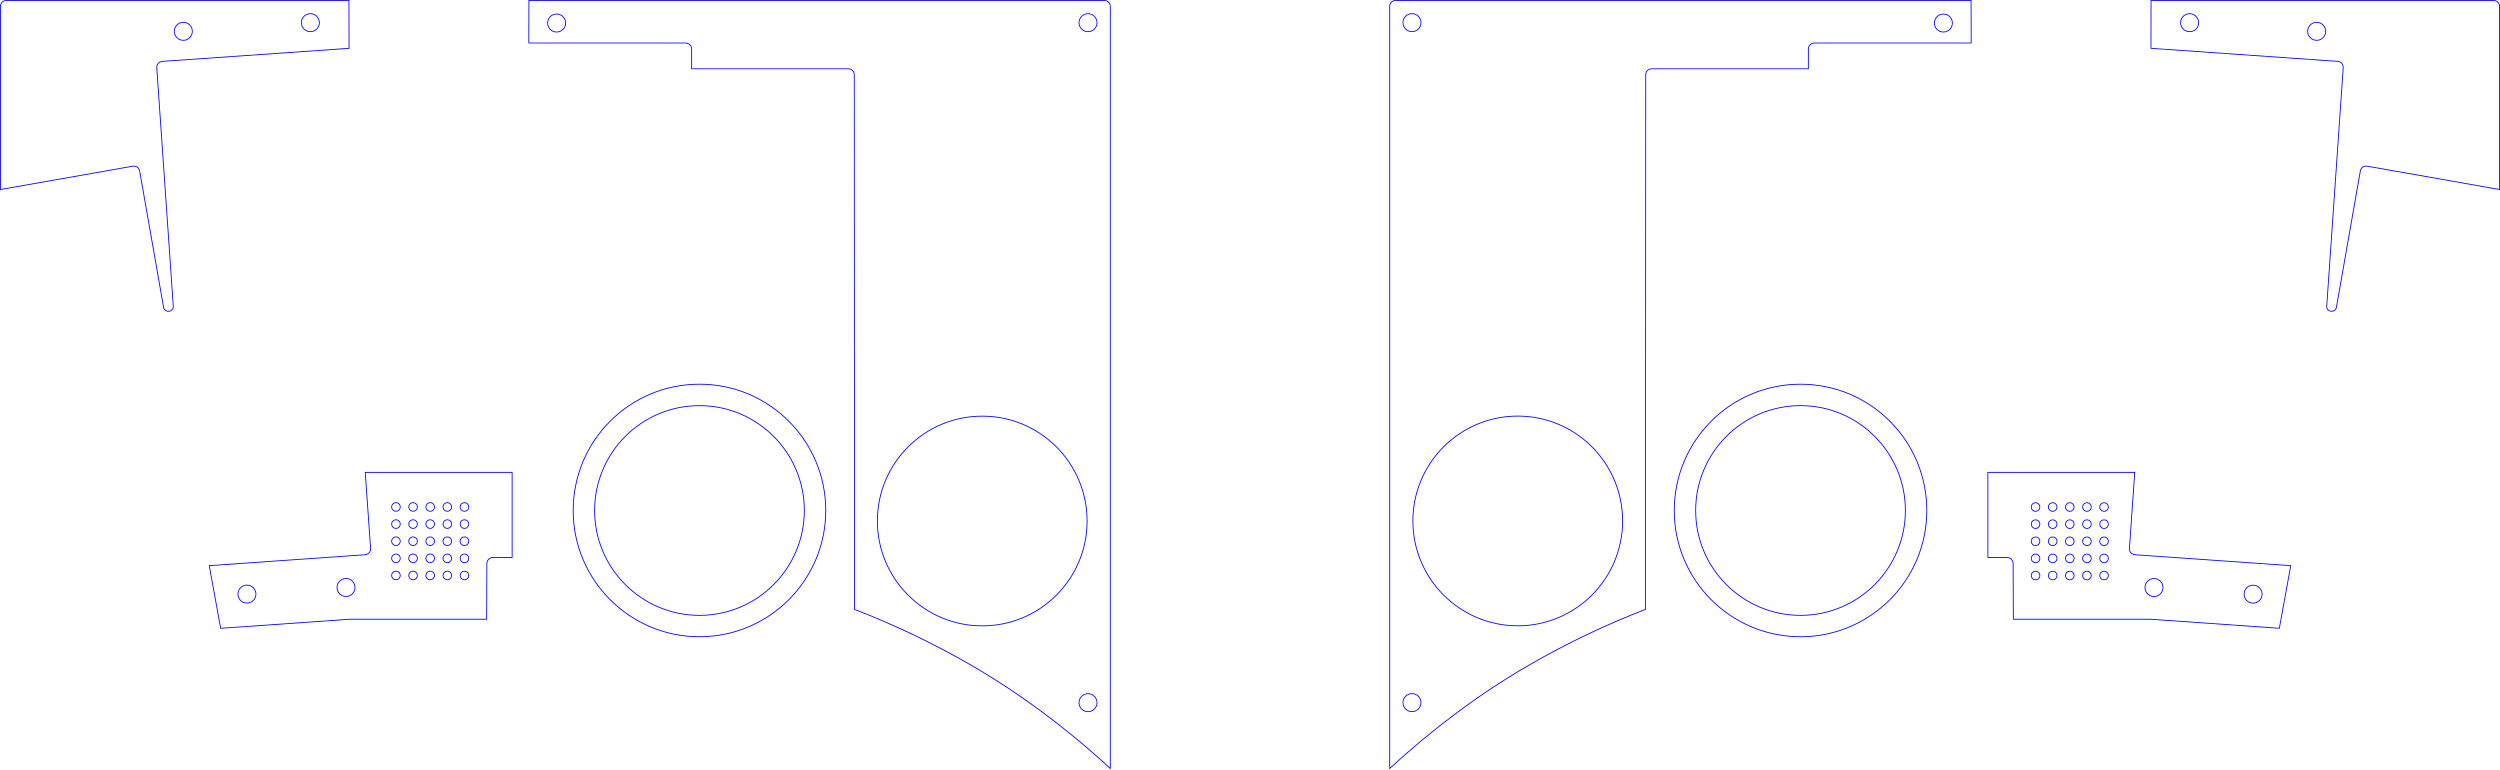
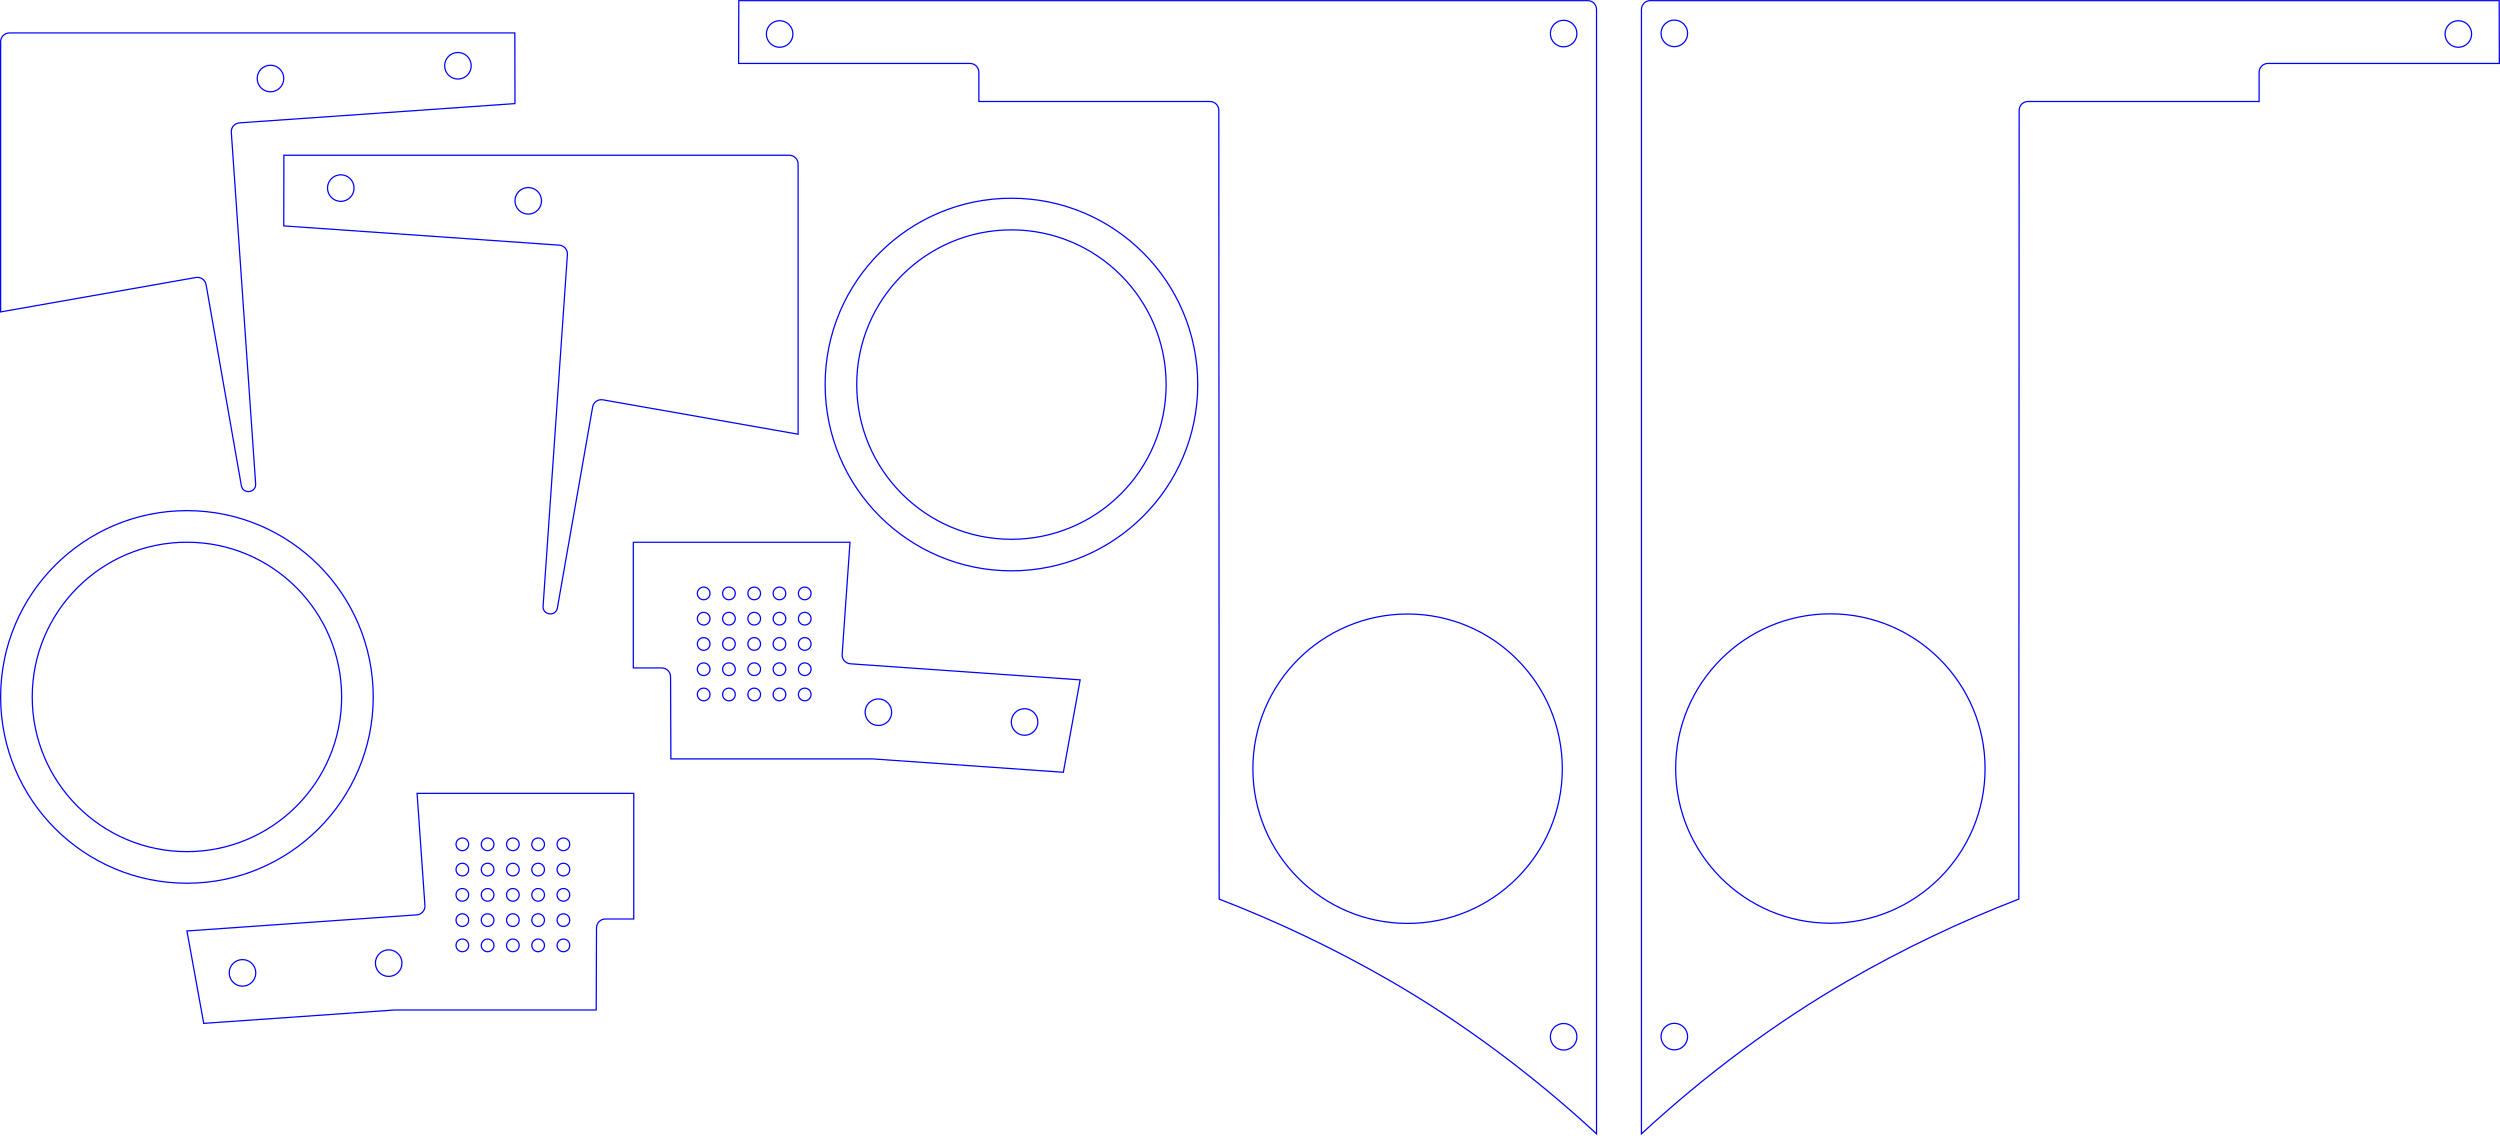
- <svg xmlns="http://www.w3.org/2000/svg" id="Ebene_1" data-name="Ebene 1" width="827.77" height="254.78" viewBox="0 0 827.77 254.78">
+ <svg xmlns="http://www.w3.org/2000/svg" id="Ebene_1" data-name="Ebene 1" width="197.93mm" height="89.88mm" viewBox="0 0 561.06 254.78">
  <defs>
    <style>
      .cls-1 {
        fill: none;
        stroke: blue;
        stroke-miterlimit: 10;
        stroke-width: .28px;
      }
    </style>
  </defs>
-   <g>
-     <g id="CutOuts">
-       <path id="deleteme" class="cls-1" d="M596.17,127.21c-23.09,0-41.81,18.72-41.81,41.81s18.72,41.81,41.81,41.81,41.81-18.72,41.81-41.81-18.72-41.81-41.81-41.81Zm0,76.54c-19.18,0-34.72-15.55-34.72-34.72s15.55-34.72,34.72-34.72,34.72,15.55,34.72,34.72-15.55,34.72-34.72,34.72Z" />
-     </g>
-     <g id="PCB_holes" data-name="PCB holes">
-       <g id="_D_case" data-name=" D case">
-         <g>
-           <path class="cls-1" d="M462.12,.14c-1.1,0-1.98,.89-1.98,1.98V212.08h0v42.2h0v.18c14.38-13.29,30.2-25.04,46.22-34.29,12.4-7.16,25.41-13.36,38.47-18.39l.08-177.02c0-1.1,.89-1.98,1.99-1.98h51.86v-6.55c0-1.1,.89-1.99,1.99-1.99h51.93l-.04-14.09h-190.52Zm5.4,4.38c1.64,0,2.98,1.33,2.98,2.98s-1.33,2.98-2.98,2.98-2.98-1.33-2.98-2.98,1.33-2.98,2.98-2.98Zm0,231.11c-1.64,0-2.98-1.33-2.98-2.98s1.33-2.98,2.98-2.98,2.98,1.33,2.98,2.98-1.33,2.98-2.98,2.98Zm35.02-28.42c-19.18,0-34.72-15.55-34.72-34.72s15.55-34.72,34.72-34.72,34.72,15.55,34.72,34.72-15.55,34.72-34.72,34.72ZM643.47,10.61c-1.64,0-2.98-1.33-2.98-2.98s1.33-2.98,2.98-2.98,2.98,1.33,2.98,2.98-1.33,2.98-2.98,2.98Z" />
-           <path class="cls-1" d="M705.07,181.57l1.76-25.16h-48.63v28.2h6.37c1.1,0,1.99,.89,1.99,1.99l.07,18.43h45.3l42.78,3,3.77-20.74-51.58-3.61c-1.09-.08-1.92-1.03-1.84-2.12h0Zm-31.08,10.41c-.78,0-1.42-.63-1.42-1.42s.63-1.42,1.42-1.42,1.42,.63,1.42,1.42-.63,1.42-1.42,1.42Zm0-5.67c-.78,0-1.42-.63-1.42-1.42s.63-1.42,1.42-1.42,1.42,.63,1.42,1.42-.63,1.42-1.42,1.42Zm0-5.67c-.78,0-1.42-.63-1.42-1.42s.63-1.42,1.42-1.42,1.42,.63,1.42,1.42-.63,1.42-1.42,1.42Zm0-5.67c-.78,0-1.42-.63-1.42-1.42s.63-1.42,1.42-1.42,1.42,.63,1.42,1.42-.63,1.42-1.42,1.42Zm0-5.67c-.78,0-1.42-.63-1.42-1.42s.63-1.42,1.42-1.42,1.42,.63,1.42,1.42-.63,1.42-1.42,1.42Zm5.67,22.68c-.78,0-1.42-.63-1.42-1.42s.63-1.42,1.42-1.42,1.42,.63,1.42,1.42-.63,1.42-1.42,1.42Zm0-5.67c-.78,0-1.42-.63-1.42-1.42s.63-1.42,1.42-1.42,1.42,.63,1.42,1.42-.63,1.42-1.42,1.42Zm0-5.67c-.78,0-1.42-.63-1.42-1.42s.63-1.42,1.42-1.42,1.42,.63,1.42,1.42-.63,1.42-1.42,1.42Zm0-5.67c-.78,0-1.42-.63-1.42-1.42s.63-1.42,1.42-1.42,1.42,.63,1.42,1.42-.63,1.42-1.42,1.42Zm0-5.67c-.78,0-1.42-.63-1.42-1.42s.63-1.42,1.42-1.42,1.42,.63,1.42,1.42-.63,1.42-1.42,1.42Zm5.67,22.68c-.78,0-1.42-.63-1.42-1.42s.63-1.42,1.42-1.42,1.42,.63,1.42,1.42-.63,1.42-1.42,1.42Zm0-5.67c-.78,0-1.42-.63-1.42-1.42s.63-1.42,1.42-1.42,1.42,.63,1.42,1.42-.63,1.42-1.42,1.42Zm0-5.67c-.78,0-1.42-.63-1.42-1.42s.63-1.42,1.42-1.42,1.42,.63,1.42,1.42-.63,1.42-1.42,1.42Zm0-5.67c-.78,0-1.42-.63-1.42-1.42s.63-1.42,1.42-1.42,1.42,.63,1.42,1.42-.63,1.42-1.42,1.42Zm0-5.67c-.78,0-1.42-.63-1.42-1.42s.63-1.42,1.42-1.42,1.42,.63,1.42,1.42-.63,1.42-1.42,1.42Zm5.67,22.68c-.78,0-1.42-.63-1.42-1.42s.63-1.42,1.42-1.42,1.42,.63,1.42,1.42-.63,1.42-1.42,1.42Zm0-5.67c-.78,0-1.42-.63-1.42-1.42s.63-1.42,1.42-1.42,1.42,.63,1.42,1.42-.63,1.42-1.42,1.42Zm0-5.67c-.78,0-1.42-.63-1.42-1.42s.63-1.42,1.42-1.42,1.42,.63,1.42,1.42-.63,1.42-1.42,1.42Zm0-5.67c-.78,0-1.42-.63-1.42-1.42s.63-1.42,1.42-1.42,1.42,.63,1.42,1.42-.63,1.42-1.42,1.42Zm0-5.67c-.78,0-1.42-.63-1.42-1.42s.63-1.42,1.42-1.42,1.42,.63,1.42,1.42-.63,1.42-1.42,1.42Zm5.67,22.68c-.78,0-1.42-.63-1.42-1.42s.63-1.42,1.42-1.42,1.42,.63,1.42,1.42-.63,1.42-1.42,1.42Zm0-5.67c-.78,0-1.42-.63-1.42-1.42s.63-1.42,1.42-1.42,1.42,.63,1.42,1.42-.63,1.42-1.42,1.42Zm0-5.67c-.78,0-1.42-.63-1.42-1.42s.63-1.42,1.42-1.42,1.42,.63,1.42,1.42-.63,1.42-1.42,1.42Zm0-5.67c-.78,0-1.42-.63-1.42-1.42s.63-1.42,1.42-1.42,1.42,.63,1.42,1.42-.63,1.42-1.42,1.42Zm0-5.67c-.78,0-1.42-.63-1.42-1.42s.63-1.42,1.42-1.42,1.42,.63,1.42,1.42-.63,1.42-1.42,1.42Zm49.34,24.45c1.64,0,2.98,1.33,2.98,2.98s-1.33,2.98-2.98,2.98-2.98-1.33-2.98-2.98,1.33-2.98,2.98-2.98Zm-32.81-2.19c1.64,0,2.98,1.33,2.98,2.98s-1.33,2.98-2.98,2.98-2.98-1.33-2.98-2.98,1.33-2.98,2.98-2.98Z" />
-           <path class="cls-1" d="M825.64,.14h-113.41l-.03,15.86,61.82,4.32c1.09,.08,1.92,1.02,1.84,2.12l-5.46,78.9c-.14,2.05,2.86,2.41,3.21,.39l7.91-45.09c.19-1.08,1.22-1.8,2.3-1.61l43.81,7.72V2.12c0-1.1-.89-1.98-1.98-1.98h-.01Zm-100.64,10.35c-1.64,0-2.98-1.33-2.98-2.98s1.33-2.98,2.98-2.98,2.98,1.33,2.98,2.98-1.33,2.98-2.98,2.98Zm42.07,2.86c-1.64,0-2.98-1.33-2.98-2.98s1.33-2.98,2.98-2.98,2.98,1.33,2.98,2.98-1.33,2.98-2.98,2.98Z" />
-         </g>
-       </g>
-     </g>
+   <g id="CutOuts">
+     <path id="deleteme" class="cls-1" d="M226.99,44.49c-23.09,0-41.81,18.72-41.81,41.81s18.72,41.81,41.81,41.81,41.81-18.72,41.81-41.81-18.72-41.81-41.81-41.81Zm0,76.54c-19.18,0-34.72-15.55-34.72-34.72s15.55-34.72,34.72-34.72,34.72,15.55,34.72,34.72-15.55,34.72-34.72,34.72h0Z" />
  </g>
-   <g>
-     <g id="CutOuts-2" data-name="CutOuts">
-       <path id="deleteme-2" data-name="deleteme" class="cls-1" d="M189.79,169.02c0,23.09,18.72,41.81,41.81,41.81s41.81-18.72,41.81-41.81c0-23.09-18.72-41.81-41.81-41.81-23.09,0-41.81,18.72-41.81,41.81Zm7.09,.01c0-19.17,15.55-34.72,34.72-34.72,19.17,0,34.72,15.55,34.72,34.72s-15.54,34.72-34.72,34.72c-19.17,0-34.72-15.55-34.72-34.72Z" />
-     </g>
-     <g id="PCB_holes-2" data-name="PCB holes">
-       <g id="_D_case-2" data-name=" D case">
-         <g>
-           <path class="cls-1" d="M365.65,.15H175.13l-.04,14.09h51.93c1.1,0,1.99,.89,1.99,1.99v6.55h51.86c1.1,0,1.99,.88,1.99,1.98l.08,177.02c13.06,5.03,26.07,11.23,38.47,18.39,16.02,9.25,31.84,21,46.22,34.29v-.18h0v-42.2h0V2.12c0-1.09-.88-1.98-1.98-1.98h0Zm-2.42,7.37c0,1.65-1.33,2.98-2.98,2.98s-2.98-1.33-2.98-2.98,1.34-2.98,2.98-2.98,2.98,1.33,2.98,2.98Zm-5.96,225.15c0-1.65,1.33-2.98,2.98-2.98s2.98,1.33,2.98,2.98-1.34,2.98-2.98,2.98-2.98-1.33-2.98-2.98Zm-66.76-60.16c0-19.17,15.55-34.72,34.72-34.72,19.17,0,34.72,15.55,34.72,34.72,0,19.17-15.54,34.72-34.72,34.72-19.17,0-34.72-15.55-34.72-34.72ZM181.32,7.63c0-1.65,1.33-2.98,2.98-2.98s2.98,1.33,2.98,2.98-1.34,2.98-2.98,2.98-2.98-1.33-2.98-2.98Z" />
-           <path class="cls-1" d="M122.71,181.56c.08,1.09-.75,2.04-1.84,2.12l-51.58,3.61,3.77,20.74,42.78-3h45.3l.07-18.43c0-1.1,.89-1.99,1.99-1.99h6.37v-28.2h-48.63l1.76,25.16h0Zm29.65,8.98c0-.79,.63-1.42,1.42-1.42s1.42,.63,1.42,1.42-.64,1.42-1.42,1.42-1.42-.63-1.42-1.42Zm0-5.67c0-.79,.63-1.42,1.42-1.42s1.42,.63,1.42,1.42-.64,1.42-1.42,1.42-1.42-.63-1.42-1.42Zm0-5.67c0-.79,.63-1.42,1.42-1.42s1.42,.63,1.42,1.42-.64,1.42-1.42,1.42-1.42-.63-1.42-1.42Zm0-5.67c0-.79,.63-1.42,1.42-1.42s1.42,.63,1.42,1.42-.64,1.42-1.42,1.42-1.42-.63-1.42-1.42Zm0-5.67c0-.79,.63-1.42,1.42-1.42s1.42,.63,1.42,1.42-.64,1.42-1.42,1.42-1.42-.63-1.42-1.42Zm-5.67,22.68c0-.79,.63-1.42,1.42-1.42s1.42,.63,1.42,1.42-.64,1.42-1.42,1.42-1.42-.63-1.42-1.42Zm0-5.67c0-.79,.63-1.42,1.42-1.42s1.42,.63,1.42,1.42-.64,1.42-1.42,1.42-1.42-.63-1.42-1.42Zm0-5.67c0-.79,.63-1.42,1.42-1.42s1.42,.63,1.42,1.42-.64,1.42-1.42,1.42-1.42-.63-1.42-1.42Zm0-5.67c0-.79,.63-1.42,1.42-1.42s1.42,.63,1.42,1.42-.64,1.42-1.42,1.42-1.42-.63-1.42-1.42Zm0-5.67c0-.79,.63-1.42,1.42-1.42s1.42,.63,1.42,1.42-.64,1.42-1.42,1.42-1.42-.63-1.42-1.42Zm-5.67,22.68c0-.79,.63-1.42,1.42-1.42s1.42,.63,1.42,1.42-.64,1.42-1.42,1.42-1.42-.63-1.42-1.42Zm0-5.67c0-.79,.63-1.42,1.42-1.42s1.42,.63,1.42,1.42-.64,1.42-1.42,1.42-1.42-.63-1.42-1.42Zm0-5.67c0-.79,.63-1.42,1.42-1.42s1.42,.63,1.42,1.42-.64,1.42-1.42,1.42-1.42-.63-1.42-1.42Zm0-5.67c0-.79,.63-1.42,1.42-1.42s1.42,.63,1.42,1.42-.64,1.42-1.42,1.42-1.42-.63-1.42-1.42Zm0-5.67c0-.79,.63-1.42,1.42-1.42s1.42,.63,1.42,1.42-.64,1.42-1.42,1.42-1.42-.63-1.42-1.42Zm-5.67,22.68c0-.79,.63-1.42,1.42-1.42s1.42,.63,1.42,1.42-.64,1.42-1.42,1.42-1.42-.63-1.42-1.42Zm0-5.67c0-.79,.63-1.42,1.42-1.42s1.42,.63,1.42,1.42-.64,1.42-1.42,1.42-1.42-.63-1.42-1.42Zm0-5.67c0-.79,.63-1.42,1.42-1.42s1.42,.63,1.42,1.42-.64,1.42-1.42,1.42-1.42-.63-1.42-1.42Zm0-5.67c0-.79,.63-1.42,1.42-1.42s1.42,.63,1.42,1.42-.64,1.42-1.42,1.42-1.42-.63-1.42-1.42Zm0-5.67c0-.79,.63-1.42,1.42-1.42s1.42,.63,1.42,1.42-.64,1.42-1.42,1.42-1.42-.63-1.42-1.42Zm-5.67,22.68c0-.79,.63-1.42,1.42-1.42s1.42,.63,1.42,1.42-.64,1.42-1.42,1.42-1.42-.63-1.42-1.42Zm0-5.67c0-.79,.63-1.42,1.42-1.42s1.42,.63,1.42,1.42-.64,1.42-1.42,1.42-1.42-.63-1.42-1.42Zm0-5.67c0-.79,.63-1.42,1.42-1.42s1.42,.63,1.42,1.42-.64,1.42-1.42,1.42-1.42-.63-1.42-1.42Zm0-5.67c0-.79,.63-1.42,1.42-1.42s1.42,.63,1.42,1.42-.64,1.42-1.42,1.42-1.42-.63-1.42-1.42Zm0-5.67c0-.79,.63-1.42,1.42-1.42s1.42,.63,1.42,1.42-.64,1.42-1.42,1.42-1.42-.63-1.42-1.42Zm-44.94,28.85c0,1.65-1.33,2.98-2.98,2.98s-2.98-1.33-2.98-2.98,1.34-2.98,2.98-2.98,2.98,1.33,2.98,2.98Zm32.81-2.19c0,1.65-1.33,2.98-2.98,2.98s-2.98-1.33-2.98-2.98,1.34-2.98,2.98-2.98,2.98,1.33,2.98,2.98Z" />
-           <path class="cls-1" d="M2.12,.14c-1.09,0-1.98,.88-1.98,1.98V62.75l43.81-7.72c1.08-.19,2.11,.53,2.3,1.61l7.91,45.09c.35,2.02,3.35,1.66,3.21-.39l-5.46-78.9c-.08-1.1,.75-2.04,1.84-2.12l61.82-4.32-.03-15.86H2.12ZM99.79,7.51c0-1.65,1.33-2.98,2.98-2.98s2.98,1.33,2.98,2.98-1.34,2.98-2.98,2.98-2.98-1.33-2.98-2.98Zm-42.07,2.86c0-1.65,1.33-2.98,2.98-2.98s2.98,1.33,2.98,2.98-1.34,2.98-2.98,2.98-2.98-1.33-2.98-2.98Z" />
-         </g>
-       </g>
-     </g>
+   <path class="cls-1" d="M370.36,.14c-1.1,0-1.98,.89-1.98,1.98V212.08h0v42.2h0v.18c14.38-13.29,30.2-25.04,46.22-34.29,12.4-7.16,25.41-13.36,38.47-18.39l.08-177.02c0-1.1,.89-1.98,1.99-1.98h51.86v-6.55c0-1.1,.89-1.99,1.99-1.99h51.93l-.04-14.09h-190.52Zm5.4,4.37c1.64,0,2.98,1.33,2.98,2.98s-1.33,2.98-2.98,2.98-2.98-1.33-2.98-2.98,1.33-2.98,2.98-2.98Zm0,231.11c-1.64,0-2.98-1.33-2.98-2.98s1.33-2.98,2.98-2.98,2.98,1.33,2.98,2.98-1.33,2.98-2.98,2.98Zm35.02-28.42c-19.18,0-34.72-15.55-34.72-34.72s15.55-34.72,34.72-34.72,34.72,15.55,34.72,34.72-15.55,34.72-34.72,34.72h0ZM551.71,10.61c-1.64,0-2.98-1.33-2.98-2.98s1.33-2.98,2.98-2.98,2.98,1.33,2.98,2.98-1.33,2.98-2.98,2.98Z" />
+   <path class="cls-1" d="M189,146.86l1.76-25.16h-48.63v28.2h6.37c1.1,0,1.99,.89,1.99,1.99l.07,18.43h45.3l42.78,3,3.77-20.74-51.58-3.61c-1.09-.08-1.92-1.03-1.84-2.12h.01Zm-31.08,10.42c-.78,0-1.42-.63-1.42-1.42s.63-1.42,1.42-1.42,1.42,.63,1.42,1.42-.63,1.42-1.42,1.42Zm0-5.67c-.78,0-1.42-.63-1.42-1.42s.63-1.42,1.42-1.42,1.42,.63,1.42,1.42-.63,1.42-1.42,1.42Zm0-5.67c-.78,0-1.42-.63-1.42-1.42s.63-1.42,1.42-1.42,1.42,.63,1.42,1.42-.63,1.42-1.42,1.42Zm0-5.67c-.78,0-1.42-.63-1.42-1.42s.63-1.42,1.42-1.42,1.42,.63,1.42,1.42-.63,1.42-1.42,1.42Zm0-5.67c-.78,0-1.42-.63-1.42-1.42s.63-1.42,1.42-1.42,1.42,.63,1.42,1.42-.63,1.42-1.42,1.42Zm5.67,22.68c-.78,0-1.42-.63-1.42-1.42s.63-1.42,1.42-1.42,1.42,.63,1.42,1.42-.63,1.42-1.42,1.42Zm0-5.67c-.78,0-1.42-.63-1.42-1.42s.63-1.42,1.42-1.42,1.42,.63,1.42,1.42-.63,1.42-1.42,1.42Zm0-5.67c-.78,0-1.42-.63-1.42-1.42s.63-1.42,1.42-1.42,1.42,.63,1.42,1.42-.63,1.42-1.42,1.42Zm0-5.67c-.78,0-1.42-.63-1.42-1.42s.63-1.42,1.42-1.42,1.42,.63,1.42,1.42-.63,1.42-1.42,1.42Zm0-5.67c-.78,0-1.42-.63-1.42-1.42s.63-1.42,1.42-1.42,1.42,.63,1.42,1.42-.63,1.42-1.42,1.42Zm5.67,22.68c-.78,0-1.42-.63-1.42-1.42s.63-1.42,1.42-1.42,1.42,.63,1.42,1.42-.63,1.42-1.42,1.42Zm0-5.67c-.78,0-1.42-.63-1.42-1.42s.63-1.42,1.42-1.42,1.42,.63,1.42,1.42-.63,1.42-1.42,1.42Zm0-5.67c-.78,0-1.42-.63-1.42-1.42s.63-1.42,1.42-1.42,1.42,.63,1.42,1.42-.63,1.42-1.42,1.42Zm0-5.67c-.78,0-1.42-.63-1.42-1.42s.63-1.42,1.42-1.42,1.42,.63,1.42,1.42-.63,1.42-1.42,1.42Zm0-5.67c-.78,0-1.42-.63-1.42-1.42s.63-1.42,1.42-1.42,1.42,.63,1.42,1.42-.63,1.42-1.42,1.42Zm5.67,22.68c-.78,0-1.42-.63-1.42-1.42s.63-1.42,1.42-1.42,1.42,.63,1.42,1.42-.63,1.42-1.42,1.42Zm0-5.67c-.78,0-1.42-.63-1.42-1.42s.63-1.42,1.42-1.42,1.42,.63,1.42,1.42-.63,1.42-1.42,1.42Zm0-5.67c-.78,0-1.42-.63-1.42-1.42s.63-1.42,1.42-1.42,1.42,.63,1.42,1.42-.63,1.42-1.42,1.42Zm0-5.67c-.78,0-1.42-.63-1.42-1.42s.63-1.42,1.42-1.42,1.42,.63,1.42,1.42-.63,1.42-1.42,1.42Zm0-5.67c-.78,0-1.42-.63-1.42-1.42s.63-1.42,1.42-1.42,1.42,.63,1.42,1.42-.63,1.42-1.42,1.42Zm5.67,22.68c-.78,0-1.42-.63-1.42-1.42s.63-1.42,1.42-1.42,1.42,.63,1.42,1.42-.63,1.42-1.42,1.42Zm0-5.67c-.78,0-1.42-.63-1.42-1.42s.63-1.42,1.42-1.42,1.42,.63,1.42,1.42-.63,1.42-1.42,1.42Zm0-5.67c-.78,0-1.42-.63-1.42-1.42s.63-1.42,1.42-1.42,1.42,.63,1.42,1.42-.63,1.42-1.42,1.42Zm0-5.67c-.78,0-1.42-.63-1.42-1.42s.63-1.42,1.42-1.42,1.42,.63,1.42,1.42-.63,1.42-1.42,1.42Zm0-5.67c-.78,0-1.42-.63-1.42-1.42s.63-1.42,1.42-1.42,1.42,.63,1.42,1.42-.63,1.42-1.42,1.42Zm49.34,24.45c1.64,0,2.98,1.33,2.98,2.98s-1.33,2.98-2.98,2.98-2.98-1.33-2.98-2.98,1.33-2.98,2.98-2.98Zm-32.81-2.19c1.64,0,2.98,1.33,2.98,2.98s-1.33,2.98-2.98,2.98-2.98-1.33-2.98-2.98,1.33-2.98,2.98-2.98Z" />
+   <path class="cls-1" d="M177.12,34.84H63.71l-.03,15.86,61.82,4.32c1.09,.08,1.92,1.02,1.84,2.12l-5.46,78.9c-.14,2.05,2.86,2.41,3.21,.39l7.91-45.09c.19-1.08,1.22-1.8,2.3-1.61l43.81,7.72V36.82c0-1.1-.89-1.98-1.98-1.98h0Zm-100.64,10.35c-1.64,0-2.98-1.33-2.98-2.98s1.33-2.98,2.98-2.98,2.98,1.33,2.98,2.98-1.33,2.98-2.98,2.98Zm42.07,2.86c-1.64,0-2.98-1.33-2.98-2.98s1.33-2.98,2.98-2.98,2.98,1.33,2.98,2.98-1.33,2.98-2.98,2.98Z" />
+   <g id="CutOuts-2">
+     <path id="deleteme-2" class="cls-1" d="M.14,156.41c0,23.09,18.72,41.81,41.81,41.81s41.81-18.72,41.81-41.81-18.72-41.81-41.81-41.81S.14,133.32,.14,156.41h0Zm7.09,0c0-19.17,15.55-34.72,34.72-34.72s34.72,15.55,34.72,34.72-15.54,34.72-34.72,34.72S7.23,175.59,7.23,156.42h0Z" />
  </g>
+   <path class="cls-1" d="M356.32,.15H165.8l-.04,14.09h51.93c1.1,0,1.99,.89,1.99,1.99v6.55h51.86c1.1,0,1.99,.88,1.99,1.98l.08,177.02c13.06,5.03,26.07,11.23,38.47,18.39,16.02,9.25,31.84,21,46.22,34.29v-.18h0v-42.2h0V2.12c0-1.09-.88-1.98-1.98-1.98h0Zm-2.42,7.38c0,1.65-1.33,2.98-2.98,2.98s-2.98-1.33-2.98-2.98,1.34-2.98,2.98-2.98,2.98,1.33,2.98,2.98Zm-5.96,225.15c0-1.65,1.33-2.98,2.98-2.98s2.98,1.33,2.98,2.98-1.34,2.98-2.98,2.98-2.98-1.33-2.98-2.98Zm-66.76-60.16c0-19.17,15.55-34.72,34.72-34.72s34.72,15.55,34.72,34.72-15.54,34.72-34.72,34.72-34.72-15.55-34.72-34.72ZM171.99,7.63c0-1.65,1.33-2.98,2.98-2.98s2.98,1.33,2.98,2.98-1.34,2.98-2.98,2.98-2.98-1.33-2.98-2.98Z" />
+   <path class="cls-1" d="M95.37,203.2c.08,1.09-.75,2.04-1.84,2.12l-51.58,3.61,3.77,20.74,42.78-3h45.3l.07-18.43c0-1.1,.89-1.99,1.99-1.99h6.37v-28.2h-48.63l1.76,25.16h0Zm29.65,8.97c0-.79,.63-1.42,1.42-1.42s1.42,.63,1.42,1.42-.64,1.42-1.42,1.42-1.42-.63-1.42-1.42Zm0-5.67c0-.79,.63-1.42,1.42-1.42s1.42,.63,1.42,1.42-.64,1.42-1.42,1.42-1.42-.63-1.42-1.42Zm0-5.67c0-.79,.63-1.42,1.42-1.42s1.42,.63,1.42,1.42-.64,1.42-1.42,1.42-1.42-.63-1.42-1.42Zm0-5.67c0-.79,.63-1.42,1.42-1.42s1.42,.63,1.42,1.42-.64,1.42-1.42,1.42-1.42-.63-1.42-1.42Zm0-5.67c0-.79,.63-1.42,1.42-1.42s1.42,.63,1.42,1.42-.64,1.42-1.42,1.42-1.42-.63-1.42-1.42Zm-5.67,22.68c0-.79,.63-1.42,1.42-1.42s1.42,.63,1.42,1.42-.64,1.42-1.42,1.42-1.42-.63-1.42-1.42Zm0-5.67c0-.79,.63-1.42,1.42-1.42s1.42,.63,1.42,1.42-.64,1.42-1.42,1.42-1.42-.63-1.42-1.42Zm0-5.67c0-.79,.63-1.42,1.42-1.42s1.42,.63,1.42,1.42-.64,1.42-1.42,1.42-1.42-.63-1.42-1.42Zm0-5.67c0-.79,.63-1.42,1.42-1.42s1.42,.63,1.42,1.42-.64,1.42-1.42,1.42-1.42-.63-1.42-1.42Zm0-5.67c0-.79,.63-1.42,1.42-1.42s1.42,.63,1.42,1.42-.64,1.42-1.42,1.42-1.42-.63-1.42-1.42Zm-5.67,22.68c0-.79,.63-1.42,1.42-1.42s1.42,.63,1.42,1.42-.64,1.42-1.42,1.42-1.42-.63-1.42-1.42Zm0-5.67c0-.79,.63-1.42,1.42-1.42s1.42,.63,1.42,1.42-.64,1.42-1.42,1.42-1.42-.63-1.42-1.42Zm0-5.67c0-.79,.63-1.42,1.42-1.42s1.42,.63,1.42,1.42-.64,1.42-1.42,1.42-1.42-.63-1.42-1.42Zm0-5.67c0-.79,.63-1.42,1.42-1.42s1.42,.63,1.42,1.42-.64,1.42-1.42,1.42-1.42-.63-1.42-1.42Zm0-5.67c0-.79,.63-1.42,1.42-1.42s1.42,.63,1.42,1.42-.64,1.42-1.42,1.42-1.42-.63-1.42-1.42Zm-5.67,22.68c0-.79,.63-1.42,1.42-1.42s1.42,.63,1.42,1.42-.64,1.42-1.42,1.42-1.42-.63-1.42-1.42Zm0-5.67c0-.79,.63-1.42,1.42-1.42s1.42,.63,1.42,1.42-.64,1.42-1.42,1.42-1.42-.63-1.42-1.42Zm0-5.67c0-.79,.63-1.42,1.42-1.42s1.42,.63,1.42,1.42-.64,1.42-1.42,1.42-1.42-.63-1.42-1.42Zm0-5.67c0-.79,.63-1.42,1.42-1.42s1.42,.63,1.42,1.42-.64,1.42-1.42,1.42-1.42-.63-1.42-1.42Zm0-5.67c0-.79,.63-1.42,1.42-1.42s1.42,.63,1.42,1.42-.64,1.42-1.42,1.42-1.42-.63-1.42-1.42Zm-5.67,22.68c0-.79,.63-1.42,1.42-1.42s1.42,.63,1.42,1.42-.64,1.42-1.42,1.42-1.42-.63-1.42-1.42Zm0-5.67c0-.79,.63-1.42,1.42-1.42s1.42,.63,1.42,1.42-.64,1.42-1.42,1.42-1.42-.63-1.42-1.42Zm0-5.67c0-.79,.63-1.42,1.42-1.42s1.42,.63,1.42,1.42-.64,1.42-1.42,1.42-1.42-.63-1.42-1.42Zm0-5.67c0-.79,.63-1.42,1.42-1.42s1.42,.63,1.42,1.42-.64,1.42-1.42,1.42-1.42-.63-1.42-1.42Zm0-5.67c0-.79,.63-1.42,1.42-1.42s1.42,.63,1.42,1.42-.64,1.42-1.42,1.42-1.42-.63-1.42-1.42Zm-44.94,28.85c0,1.65-1.33,2.98-2.98,2.98s-2.98-1.33-2.98-2.98,1.34-2.98,2.98-2.98,2.98,1.33,2.98,2.98Zm32.81-2.19c0,1.65-1.33,2.98-2.98,2.98s-2.98-1.33-2.98-2.98,1.34-2.98,2.98-2.98,2.98,1.33,2.98,2.98Z" />
+   <path class="cls-1" d="M2.12,7.39c-1.09,0-1.98,.88-1.98,1.98v60.63l43.81-7.72c1.08-.19,2.11,.53,2.3,1.61l7.91,45.09c.35,2.02,3.35,1.66,3.21-.39l-5.46-78.9c-.08-1.1,.75-2.04,1.84-2.12l61.82-4.32-.03-15.86s-113.42,0-113.42,0Zm97.67,7.37c0-1.65,1.33-2.98,2.98-2.98s2.98,1.33,2.98,2.98-1.34,2.98-2.98,2.98-2.98-1.33-2.98-2.98Zm-42.07,2.86c0-1.65,1.33-2.98,2.98-2.98s2.98,1.33,2.98,2.98-1.34,2.98-2.98,2.98-2.98-1.33-2.98-2.98Z" />
</svg>
